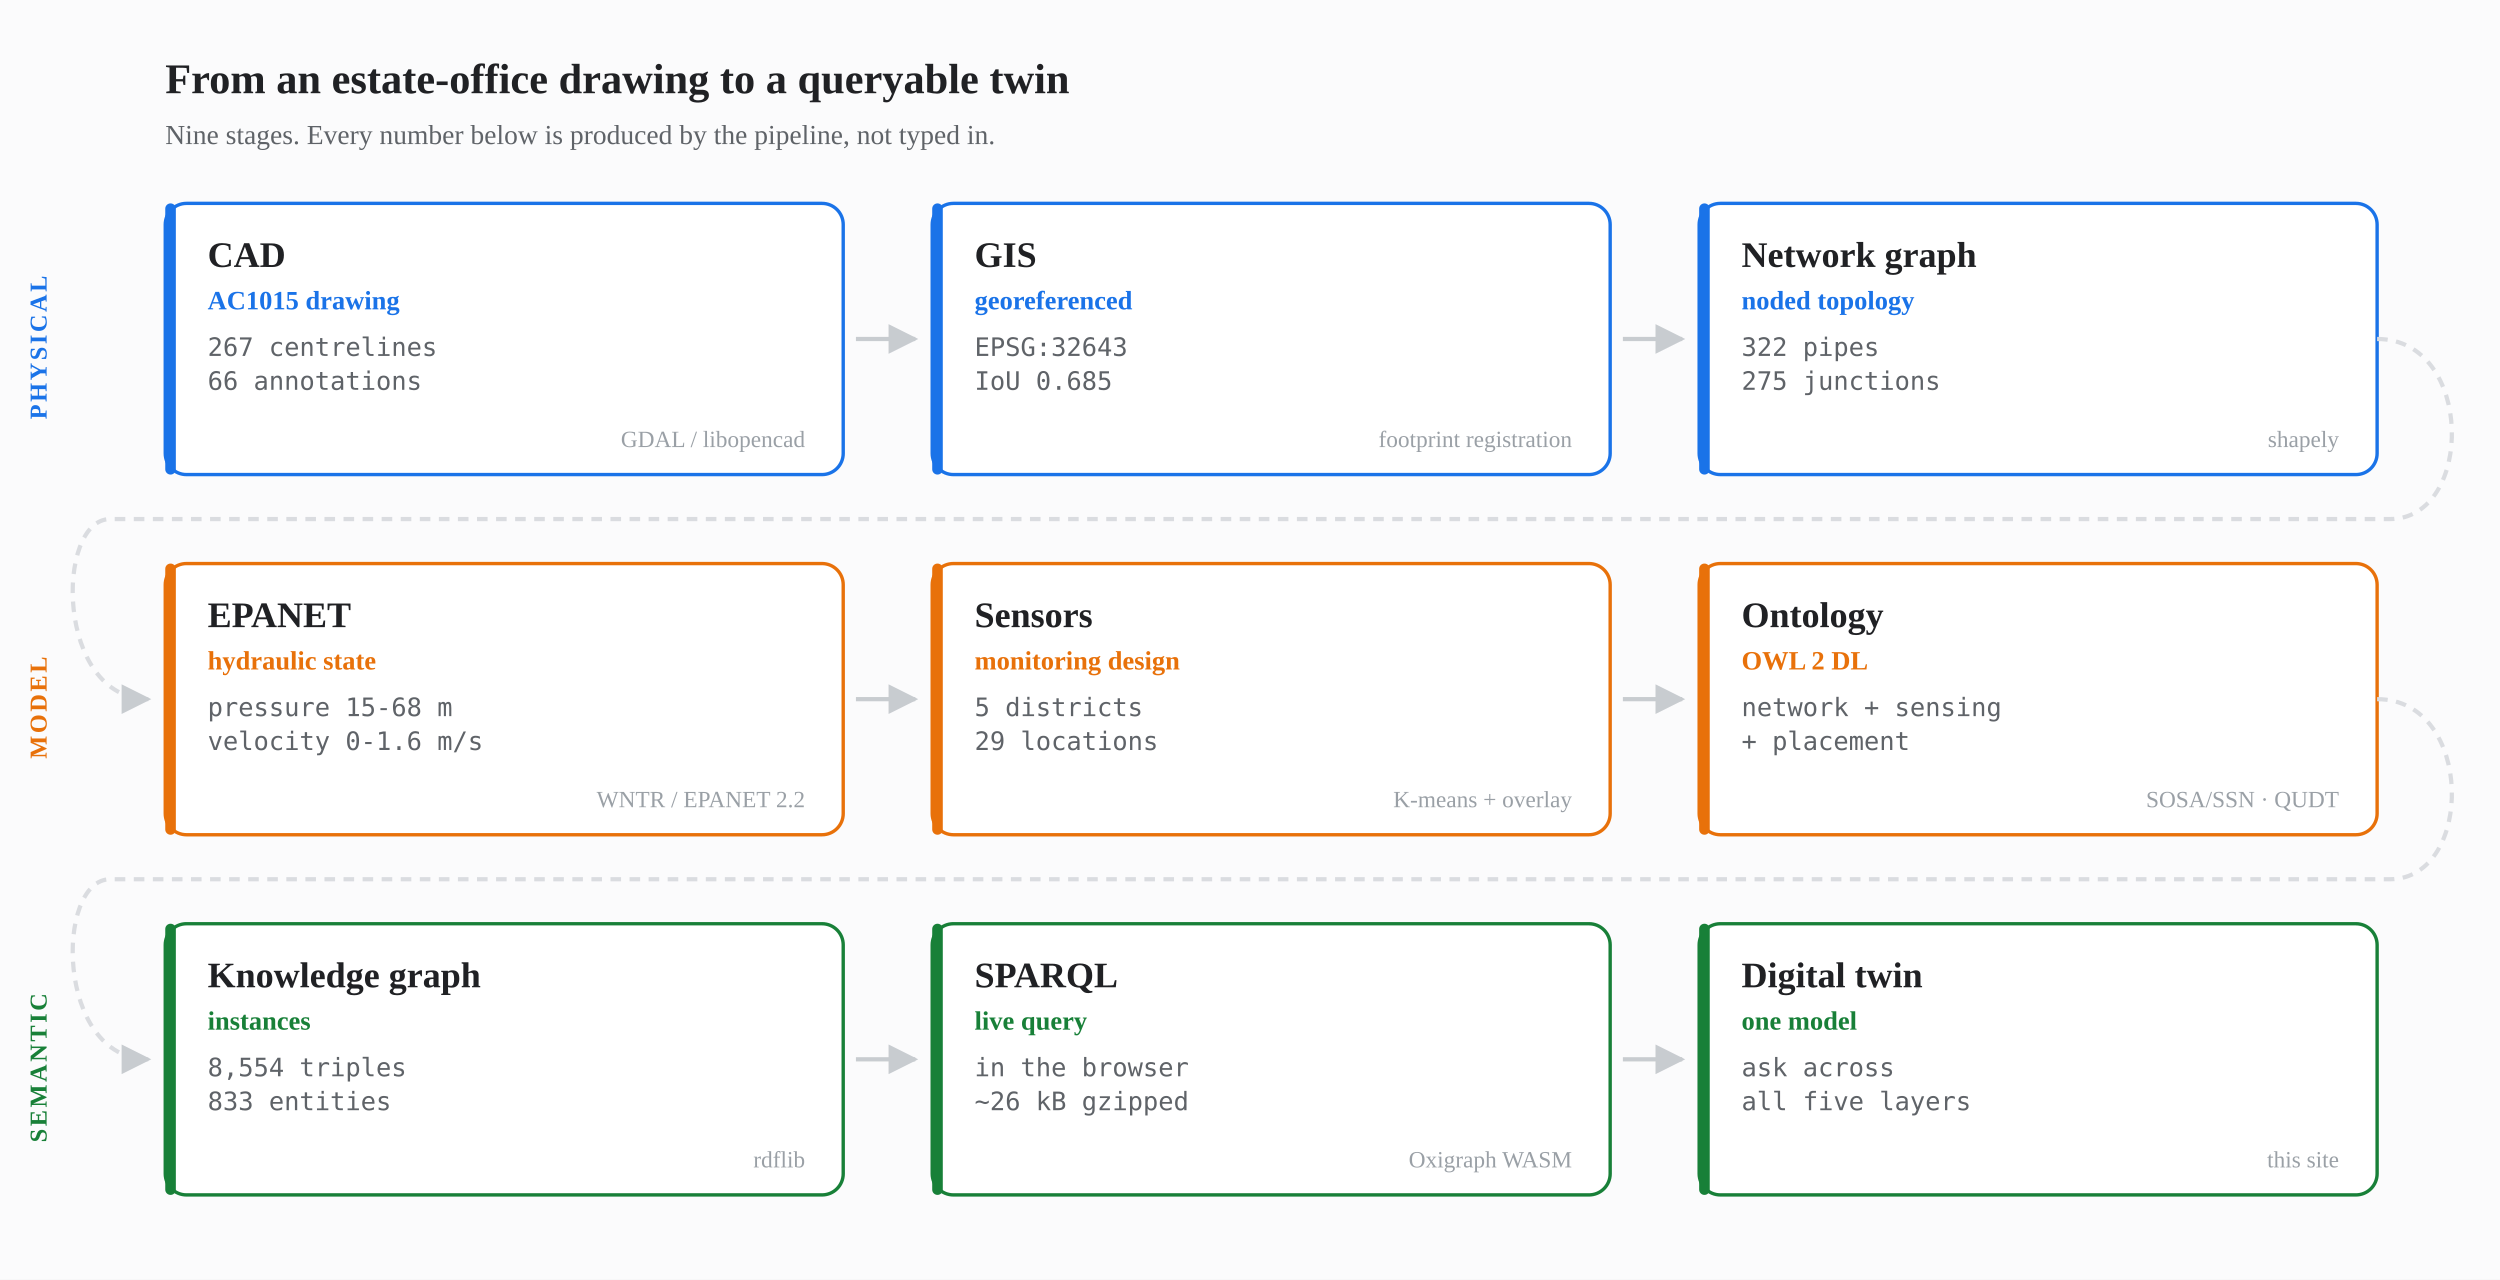
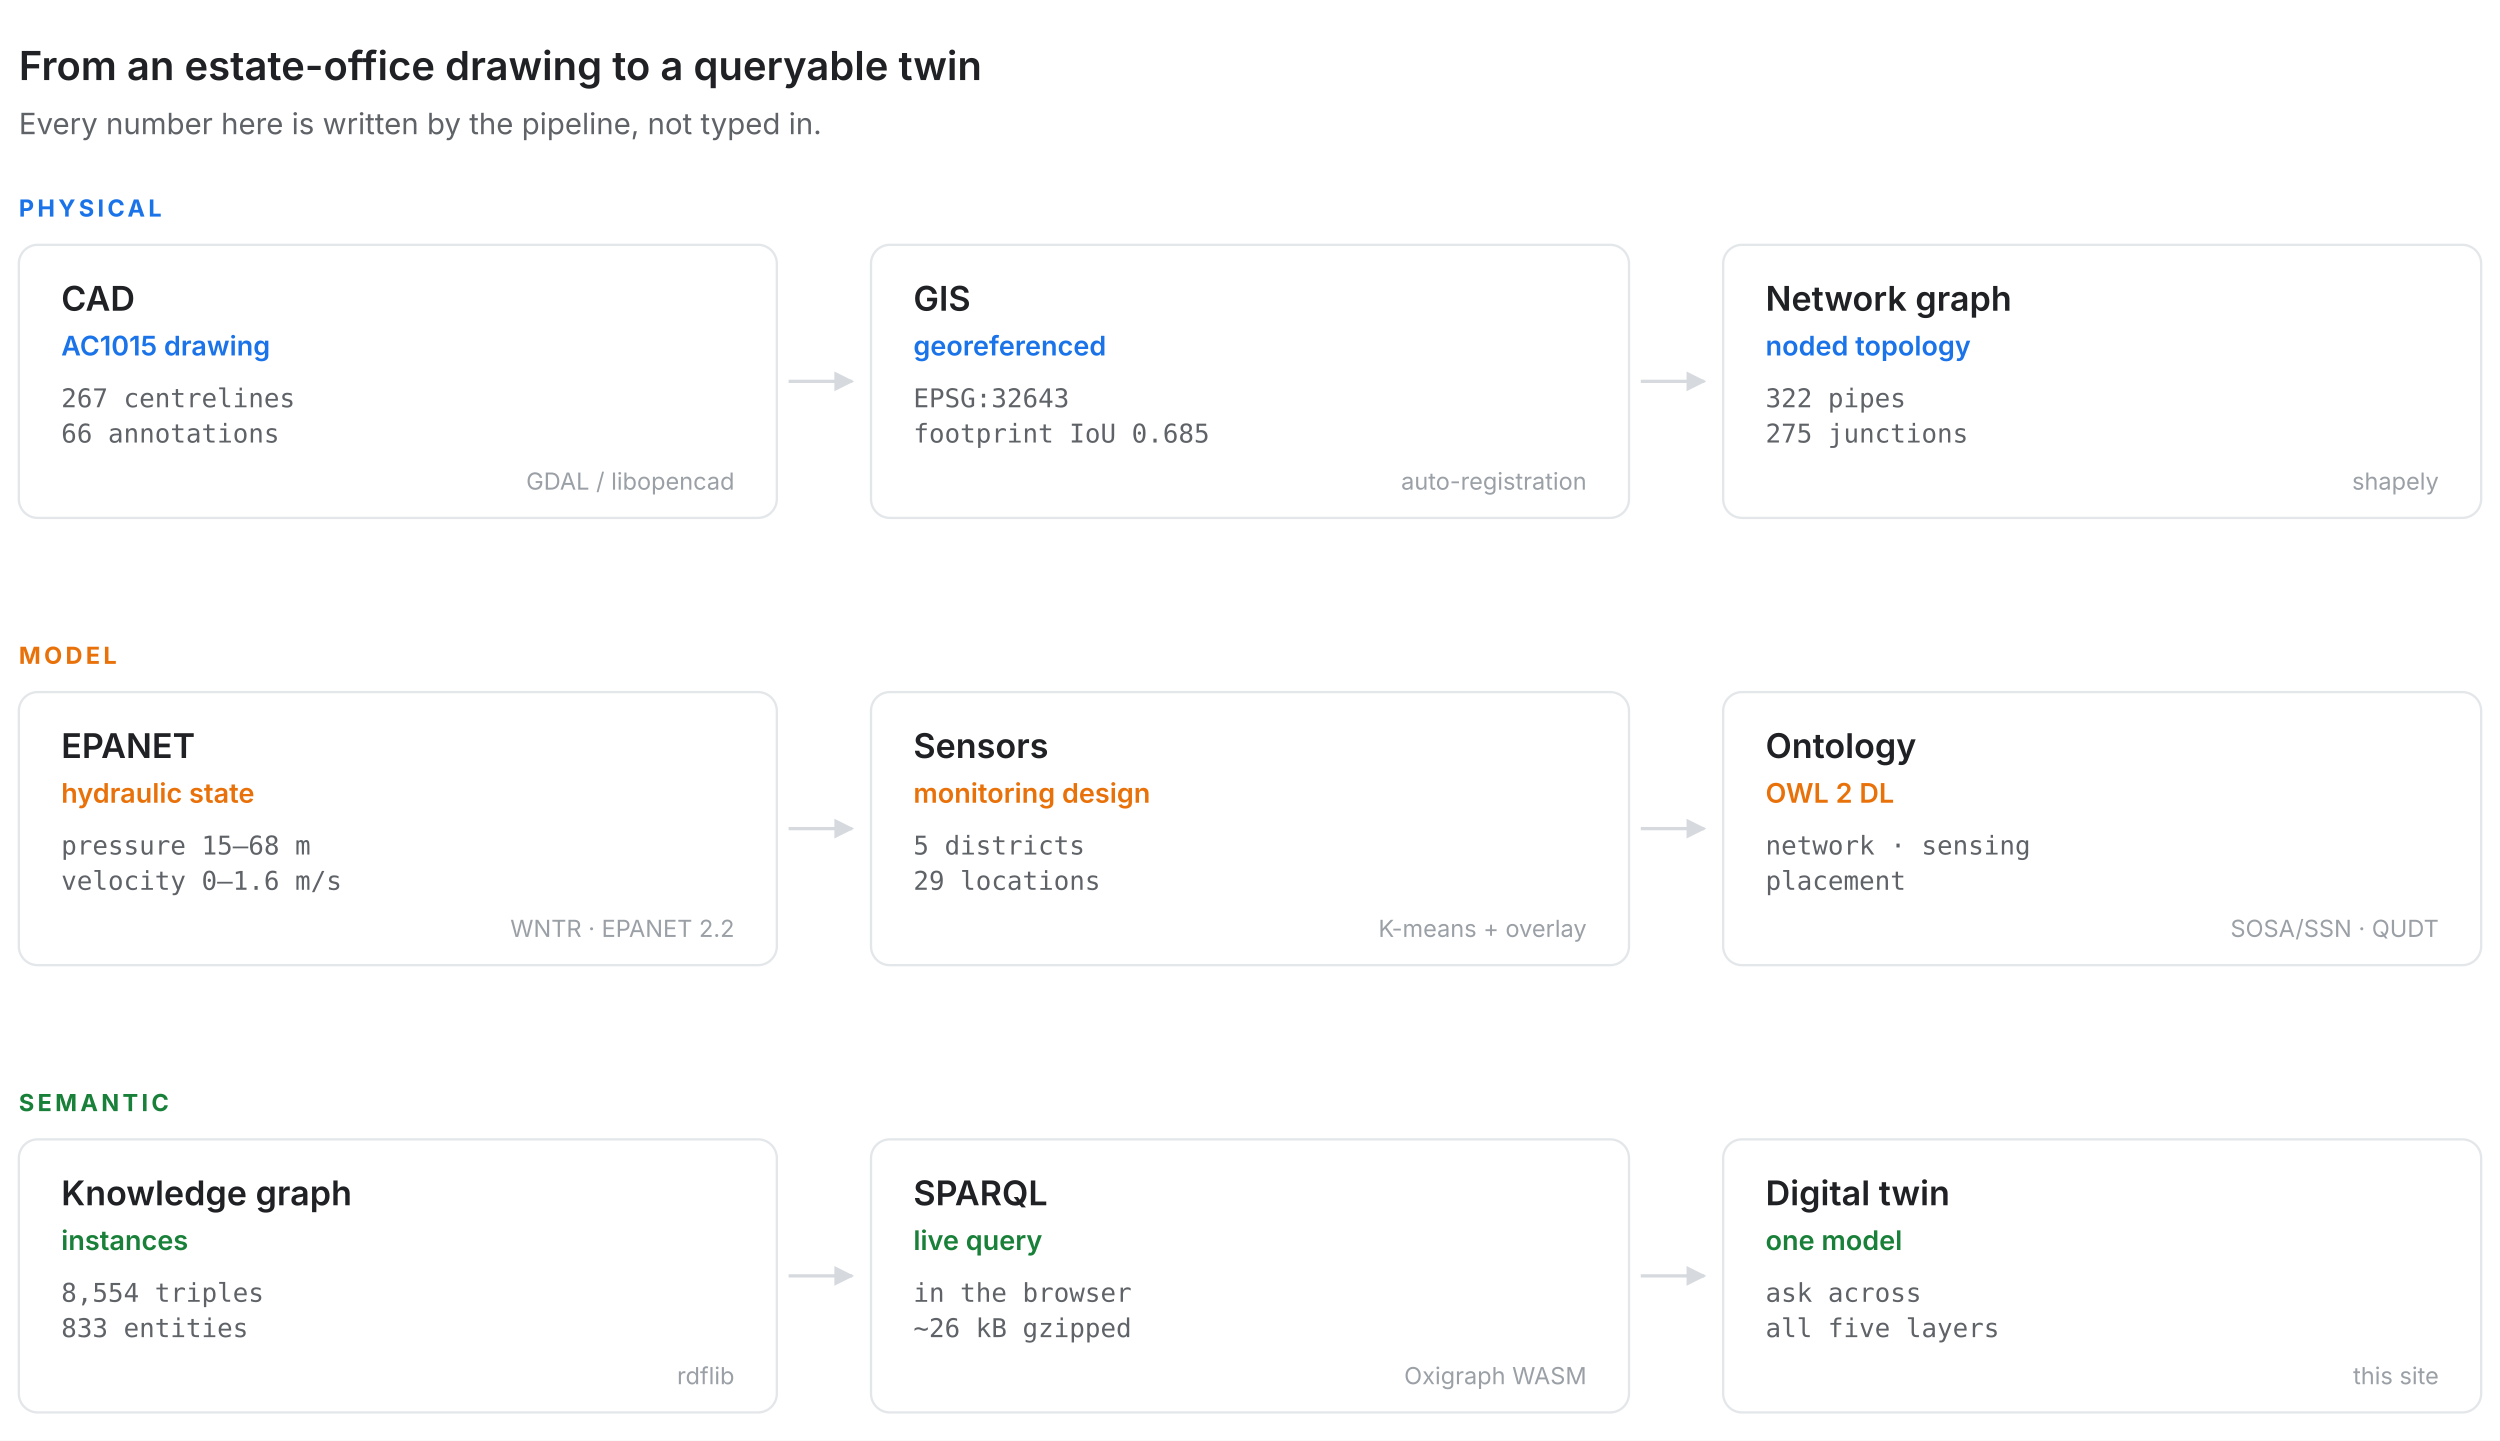
- <svg xmlns="http://www.w3.org/2000/svg" viewBox="0 0 1180 604" width="100%" role="img" aria-label="Pipeline architecture">
+ <svg xmlns="http://www.w3.org/2000/svg" viewBox="0 0 1062 612" width="100%" font-family="Inter, system-ui, -apple-system, 'Helvetica Neue', Arial, sans-serif" role="img" aria-label="Nine-stage pipeline from CAD drawing to digital twin">
  <defs>
-     <marker id="a" viewBox="0 0 10 10" refX="9" refY="5" markerWidth="7" markerHeight="7" orient="auto-start-reverse">
-       <path d="M0,0 L10,5 L0,10 z" fill="#c8ccd0" />
+     <marker id="a" viewBox="0 0 10 10" refX="9" refY="5" markerWidth="6" markerHeight="6" orient="auto-start-reverse">
+       <path d="M0,0 L10,5 L0,10 z" fill="#d6dade" />
    </marker>
  </defs>
-   <rect width="1180" height="604" fill="#fbfbfc" />
-   <text x="78" y="44" font-size="20" font-weight="700" fill="#202124">From an estate-office drawing to a queryable twin</text>
-   <text x="78" y="68" font-size="13" fill="#5f6368">Nine stages. Every number below is produced by the pipeline, not typed in.</text>
-   <text x="22" y="164.0" font-size="11.5" font-weight="700" fill="#1a73e8" transform="rotate(-90 22 164.0)" text-anchor="middle" letter-spacing="1.2">PHYSICAL</text>
-   <rect x="78" y="96" width="320" height="128" rx="10" fill="#ffffff" stroke="#1a73e8" stroke-width="1.6" />
-   <rect x="78" y="96" width="5" height="128" rx="2.5" fill="#1a73e8" />
-   <text x="98" y="126" font-size="17" font-weight="700" fill="#202124">CAD</text>
-   <text x="98" y="146" font-size="12.5" fill="#1a73e8" font-weight="600">AC1015 drawing</text>
-   <text x="98" y="168" font-size="12" fill="#5f6368" font-family="ui-monospace,Menlo,monospace">267 centrelines</text>
-   <text x="98" y="184" font-size="12" fill="#5f6368" font-family="ui-monospace,Menlo,monospace">66 annotations</text>
-   <text x="380" y="211" font-size="11" fill="#9aa0a6" text-anchor="end">GDAL / libopencad</text>
-   <path d="M404,160.0 L432,160.0" stroke="#c8ccd0" stroke-width="2" marker-end="url(#a)" />
-   <rect x="440" y="96" width="320" height="128" rx="10" fill="#ffffff" stroke="#1a73e8" stroke-width="1.6" />
-   <rect x="440" y="96" width="5" height="128" rx="2.5" fill="#1a73e8" />
-   <text x="460" y="126" font-size="17" font-weight="700" fill="#202124">GIS</text>
-   <text x="460" y="146" font-size="12.5" fill="#1a73e8" font-weight="600">georeferenced</text>
-   <text x="460" y="168" font-size="12" fill="#5f6368" font-family="ui-monospace,Menlo,monospace">EPSG:32643</text>
-   <text x="460" y="184" font-size="12" fill="#5f6368" font-family="ui-monospace,Menlo,monospace">IoU 0.685</text>
-   <text x="742" y="211" font-size="11" fill="#9aa0a6" text-anchor="end">footprint registration</text>
-   <path d="M766,160.0 L794,160.0" stroke="#c8ccd0" stroke-width="2" marker-end="url(#a)" />
-   <rect x="802" y="96" width="320" height="128" rx="10" fill="#ffffff" stroke="#1a73e8" stroke-width="1.6" />
-   <rect x="802" y="96" width="5" height="128" rx="2.5" fill="#1a73e8" />
-   <text x="822" y="126" font-size="17" font-weight="700" fill="#202124">Network graph</text>
-   <text x="822" y="146" font-size="12.5" fill="#1a73e8" font-weight="600">noded topology</text>
-   <text x="822" y="168" font-size="12" fill="#5f6368" font-family="ui-monospace,Menlo,monospace">322 pipes</text>
-   <text x="822" y="184" font-size="12" fill="#5f6368" font-family="ui-monospace,Menlo,monospace">275 junctions</text>
-   <text x="1104" y="211" font-size="11" fill="#9aa0a6" text-anchor="end">shapely</text>
-   <path d="M1122,160.0 C1168,160.0 1168,245.0 1128,245.0 L52,245.0 C26,245.0 26,330.0 70,330.0" fill="none" stroke="#dadce0" stroke-width="2" stroke-dasharray="5 4" marker-end="url(#a)" />
-   <text x="22" y="334.0" font-size="11.5" font-weight="700" fill="#e8710a" transform="rotate(-90 22 334.0)" text-anchor="middle" letter-spacing="1.2">MODEL</text>
-   <rect x="78" y="266" width="320" height="128" rx="10" fill="#ffffff" stroke="#e8710a" stroke-width="1.6" />
-   <rect x="78" y="266" width="5" height="128" rx="2.5" fill="#e8710a" />
-   <text x="98" y="296" font-size="17" font-weight="700" fill="#202124">EPANET</text>
-   <text x="98" y="316" font-size="12.5" fill="#e8710a" font-weight="600">hydraulic state</text>
-   <text x="98" y="338" font-size="12" fill="#5f6368" font-family="ui-monospace,Menlo,monospace">pressure 15-68 m</text>
-   <text x="98" y="354" font-size="12" fill="#5f6368" font-family="ui-monospace,Menlo,monospace">velocity 0-1.6 m/s</text>
-   <text x="380" y="381" font-size="11" fill="#9aa0a6" text-anchor="end">WNTR / EPANET 2.2</text>
-   <path d="M404,330.0 L432,330.0" stroke="#c8ccd0" stroke-width="2" marker-end="url(#a)" />
-   <rect x="440" y="266" width="320" height="128" rx="10" fill="#ffffff" stroke="#e8710a" stroke-width="1.6" />
-   <rect x="440" y="266" width="5" height="128" rx="2.5" fill="#e8710a" />
-   <text x="460" y="296" font-size="17" font-weight="700" fill="#202124">Sensors</text>
-   <text x="460" y="316" font-size="12.5" fill="#e8710a" font-weight="600">monitoring design</text>
-   <text x="460" y="338" font-size="12" fill="#5f6368" font-family="ui-monospace,Menlo,monospace">5 districts</text>
-   <text x="460" y="354" font-size="12" fill="#5f6368" font-family="ui-monospace,Menlo,monospace">29 locations</text>
-   <text x="742" y="381" font-size="11" fill="#9aa0a6" text-anchor="end">K-means + overlay</text>
-   <path d="M766,330.0 L794,330.0" stroke="#c8ccd0" stroke-width="2" marker-end="url(#a)" />
-   <rect x="802" y="266" width="320" height="128" rx="10" fill="#ffffff" stroke="#e8710a" stroke-width="1.6" />
-   <rect x="802" y="266" width="5" height="128" rx="2.5" fill="#e8710a" />
-   <text x="822" y="296" font-size="17" font-weight="700" fill="#202124">Ontology</text>
-   <text x="822" y="316" font-size="12.5" fill="#e8710a" font-weight="600">OWL 2 DL</text>
-   <text x="822" y="338" font-size="12" fill="#5f6368" font-family="ui-monospace,Menlo,monospace">network + sensing</text>
-   <text x="822" y="354" font-size="12" fill="#5f6368" font-family="ui-monospace,Menlo,monospace">+ placement</text>
-   <text x="1104" y="381" font-size="11" fill="#9aa0a6" text-anchor="end">SOSA/SSN · QUDT</text>
-   <path d="M1122,330.0 C1168,330.0 1168,415.0 1128,415.0 L52,415.0 C26,415.0 26,500.0 70,500.0" fill="none" stroke="#dadce0" stroke-width="2" stroke-dasharray="5 4" marker-end="url(#a)" />
-   <text x="22" y="504.0" font-size="11.5" font-weight="700" fill="#188038" transform="rotate(-90 22 504.0)" text-anchor="middle" letter-spacing="1.2">SEMANTIC</text>
-   <rect x="78" y="436" width="320" height="128" rx="10" fill="#ffffff" stroke="#188038" stroke-width="1.6" />
-   <rect x="78" y="436" width="5" height="128" rx="2.5" fill="#188038" />
-   <text x="98" y="466" font-size="17" font-weight="700" fill="#202124">Knowledge graph</text>
-   <text x="98" y="486" font-size="12.5" fill="#188038" font-weight="600">instances</text>
-   <text x="98" y="508" font-size="12" fill="#5f6368" font-family="ui-monospace,Menlo,monospace">8,554 triples</text>
-   <text x="98" y="524" font-size="12" fill="#5f6368" font-family="ui-monospace,Menlo,monospace">833 entities</text>
-   <text x="380" y="551" font-size="11" fill="#9aa0a6" text-anchor="end">rdflib</text>
-   <path d="M404,500.0 L432,500.0" stroke="#c8ccd0" stroke-width="2" marker-end="url(#a)" />
-   <rect x="440" y="436" width="320" height="128" rx="10" fill="#ffffff" stroke="#188038" stroke-width="1.6" />
-   <rect x="440" y="436" width="5" height="128" rx="2.5" fill="#188038" />
-   <text x="460" y="466" font-size="17" font-weight="700" fill="#202124">SPARQL</text>
-   <text x="460" y="486" font-size="12.5" fill="#188038" font-weight="600">live query</text>
-   <text x="460" y="508" font-size="12" fill="#5f6368" font-family="ui-monospace,Menlo,monospace">in the browser</text>
-   <text x="460" y="524" font-size="12" fill="#5f6368" font-family="ui-monospace,Menlo,monospace">~26 kB gzipped</text>
-   <text x="742" y="551" font-size="11" fill="#9aa0a6" text-anchor="end">Oxigraph WASM</text>
-   <path d="M766,500.0 L794,500.0" stroke="#c8ccd0" stroke-width="2" marker-end="url(#a)" />
-   <rect x="802" y="436" width="320" height="128" rx="10" fill="#ffffff" stroke="#188038" stroke-width="1.6" />
-   <rect x="802" y="436" width="5" height="128" rx="2.5" fill="#188038" />
-   <text x="822" y="466" font-size="17" font-weight="700" fill="#202124">Digital twin</text>
-   <text x="822" y="486" font-size="12.5" fill="#188038" font-weight="600">one model</text>
-   <text x="822" y="508" font-size="12" fill="#5f6368" font-family="ui-monospace,Menlo,monospace">ask across</text>
-   <text x="822" y="524" font-size="12" fill="#5f6368" font-family="ui-monospace,Menlo,monospace">all five layers</text>
-   <text x="1104" y="551" font-size="11" fill="#9aa0a6" text-anchor="end">this site</text>
+   <rect width="1062" height="612" fill="#ffffff" />
+   <text x="8" y="34" font-size="17" font-weight="600" fill="#202124">From an estate-office drawing to a queryable twin</text>
+   <text x="8" y="57" font-size="12.5" fill="#5f6368">Every number here is written by the pipeline, not typed in.</text>
+   <text x="8" y="92" font-size="10" font-weight="700" fill="#1a73e8" letter-spacing="1.4">PHYSICAL</text>
+   <rect x="8" y="104" width="322" height="116" rx="8" fill="#ffffff" stroke="#e4e7ea" stroke-width="1" />
+   <text x="26" y="132" font-size="14.5" font-weight="600" fill="#202124">CAD</text>
+   <text x="26" y="151" font-size="11.5" fill="#1a73e8" font-weight="600">AC1015 drawing</text>
+   <text x="26" y="173" font-size="11" fill="#5f6368" font-family="ui-monospace, SFMono-Regular, Menlo, monospace">267 centrelines</text>
+   <text x="26" y="188" font-size="11" fill="#5f6368" font-family="ui-monospace, SFMono-Regular, Menlo, monospace">66 annotations</text>
+   <text x="312" y="208" font-size="10" fill="#9aa0a6" text-anchor="end">GDAL / libopencad</text>
+   <path d="M335,162.0 L362,162.0" stroke="#d6dade" stroke-width="1.4" marker-end="url(#a)" />
+   <rect x="370" y="104" width="322" height="116" rx="8" fill="#ffffff" stroke="#e4e7ea" stroke-width="1" />
+   <text x="388" y="132" font-size="14.5" font-weight="600" fill="#202124">GIS</text>
+   <text x="388" y="151" font-size="11.5" fill="#1a73e8" font-weight="600">georeferenced</text>
+   <text x="388" y="173" font-size="11" fill="#5f6368" font-family="ui-monospace, SFMono-Regular, Menlo, monospace">EPSG:32643</text>
+   <text x="388" y="188" font-size="11" fill="#5f6368" font-family="ui-monospace, SFMono-Regular, Menlo, monospace">footprint IoU 0.685</text>
+   <text x="674" y="208" font-size="10" fill="#9aa0a6" text-anchor="end">auto-registration</text>
+   <path d="M697,162.0 L724,162.0" stroke="#d6dade" stroke-width="1.4" marker-end="url(#a)" />
+   <rect x="732" y="104" width="322" height="116" rx="8" fill="#ffffff" stroke="#e4e7ea" stroke-width="1" />
+   <text x="750" y="132" font-size="14.5" font-weight="600" fill="#202124">Network graph</text>
+   <text x="750" y="151" font-size="11.5" fill="#1a73e8" font-weight="600">noded topology</text>
+   <text x="750" y="173" font-size="11" fill="#5f6368" font-family="ui-monospace, SFMono-Regular, Menlo, monospace">322 pipes</text>
+   <text x="750" y="188" font-size="11" fill="#5f6368" font-family="ui-monospace, SFMono-Regular, Menlo, monospace">275 junctions</text>
+   <text x="1036" y="208" font-size="10" fill="#9aa0a6" text-anchor="end">shapely</text>
+   <text x="8" y="282" font-size="10" font-weight="700" fill="#e8710a" letter-spacing="1.4">MODEL</text>
+   <rect x="8" y="294" width="322" height="116" rx="8" fill="#ffffff" stroke="#e4e7ea" stroke-width="1" />
+   <text x="26" y="322" font-size="14.5" font-weight="600" fill="#202124">EPANET</text>
+   <text x="26" y="341" font-size="11.5" fill="#e8710a" font-weight="600">hydraulic state</text>
+   <text x="26" y="363" font-size="11" fill="#5f6368" font-family="ui-monospace, SFMono-Regular, Menlo, monospace">pressure 15–68 m</text>
+   <text x="26" y="378" font-size="11" fill="#5f6368" font-family="ui-monospace, SFMono-Regular, Menlo, monospace">velocity 0–1.6 m/s</text>
+   <text x="312" y="398" font-size="10" fill="#9aa0a6" text-anchor="end">WNTR · EPANET 2.2</text>
+   <path d="M335,352.0 L362,352.0" stroke="#d6dade" stroke-width="1.4" marker-end="url(#a)" />
+   <rect x="370" y="294" width="322" height="116" rx="8" fill="#ffffff" stroke="#e4e7ea" stroke-width="1" />
+   <text x="388" y="322" font-size="14.5" font-weight="600" fill="#202124">Sensors</text>
+   <text x="388" y="341" font-size="11.5" fill="#e8710a" font-weight="600">monitoring design</text>
+   <text x="388" y="363" font-size="11" fill="#5f6368" font-family="ui-monospace, SFMono-Regular, Menlo, monospace">5 districts</text>
+   <text x="388" y="378" font-size="11" fill="#5f6368" font-family="ui-monospace, SFMono-Regular, Menlo, monospace">29 locations</text>
+   <text x="674" y="398" font-size="10" fill="#9aa0a6" text-anchor="end">K-means + overlay</text>
+   <path d="M697,352.0 L724,352.0" stroke="#d6dade" stroke-width="1.4" marker-end="url(#a)" />
+   <rect x="732" y="294" width="322" height="116" rx="8" fill="#ffffff" stroke="#e4e7ea" stroke-width="1" />
+   <text x="750" y="322" font-size="14.5" font-weight="600" fill="#202124">Ontology</text>
+   <text x="750" y="341" font-size="11.5" fill="#e8710a" font-weight="600">OWL 2 DL</text>
+   <text x="750" y="363" font-size="11" fill="#5f6368" font-family="ui-monospace, SFMono-Regular, Menlo, monospace">network · sensing</text>
+   <text x="750" y="378" font-size="11" fill="#5f6368" font-family="ui-monospace, SFMono-Regular, Menlo, monospace">placement</text>
+   <text x="1036" y="398" font-size="10" fill="#9aa0a6" text-anchor="end">SOSA/SSN · QUDT</text>
+   <text x="8" y="472" font-size="10" font-weight="700" fill="#188038" letter-spacing="1.4">SEMANTIC</text>
+   <rect x="8" y="484" width="322" height="116" rx="8" fill="#ffffff" stroke="#e4e7ea" stroke-width="1" />
+   <text x="26" y="512" font-size="14.5" font-weight="600" fill="#202124">Knowledge graph</text>
+   <text x="26" y="531" font-size="11.5" fill="#188038" font-weight="600">instances</text>
+   <text x="26" y="553" font-size="11" fill="#5f6368" font-family="ui-monospace, SFMono-Regular, Menlo, monospace">8,554 triples</text>
+   <text x="26" y="568" font-size="11" fill="#5f6368" font-family="ui-monospace, SFMono-Regular, Menlo, monospace">833 entities</text>
+   <text x="312" y="588" font-size="10" fill="#9aa0a6" text-anchor="end">rdflib</text>
+   <path d="M335,542.0 L362,542.0" stroke="#d6dade" stroke-width="1.4" marker-end="url(#a)" />
+   <rect x="370" y="484" width="322" height="116" rx="8" fill="#ffffff" stroke="#e4e7ea" stroke-width="1" />
+   <text x="388" y="512" font-size="14.5" font-weight="600" fill="#202124">SPARQL</text>
+   <text x="388" y="531" font-size="11.5" fill="#188038" font-weight="600">live query</text>
+   <text x="388" y="553" font-size="11" fill="#5f6368" font-family="ui-monospace, SFMono-Regular, Menlo, monospace">in the browser</text>
+   <text x="388" y="568" font-size="11" fill="#5f6368" font-family="ui-monospace, SFMono-Regular, Menlo, monospace">~26 kB gzipped</text>
+   <text x="674" y="588" font-size="10" fill="#9aa0a6" text-anchor="end">Oxigraph WASM</text>
+   <path d="M697,542.0 L724,542.0" stroke="#d6dade" stroke-width="1.4" marker-end="url(#a)" />
+   <rect x="732" y="484" width="322" height="116" rx="8" fill="#ffffff" stroke="#e4e7ea" stroke-width="1" />
+   <text x="750" y="512" font-size="14.5" font-weight="600" fill="#202124">Digital twin</text>
+   <text x="750" y="531" font-size="11.5" fill="#188038" font-weight="600">one model</text>
+   <text x="750" y="553" font-size="11" fill="#5f6368" font-family="ui-monospace, SFMono-Regular, Menlo, monospace">ask across</text>
+   <text x="750" y="568" font-size="11" fill="#5f6368" font-family="ui-monospace, SFMono-Regular, Menlo, monospace">all five layers</text>
+   <text x="1036" y="588" font-size="10" fill="#9aa0a6" text-anchor="end">this site</text>
</svg>
